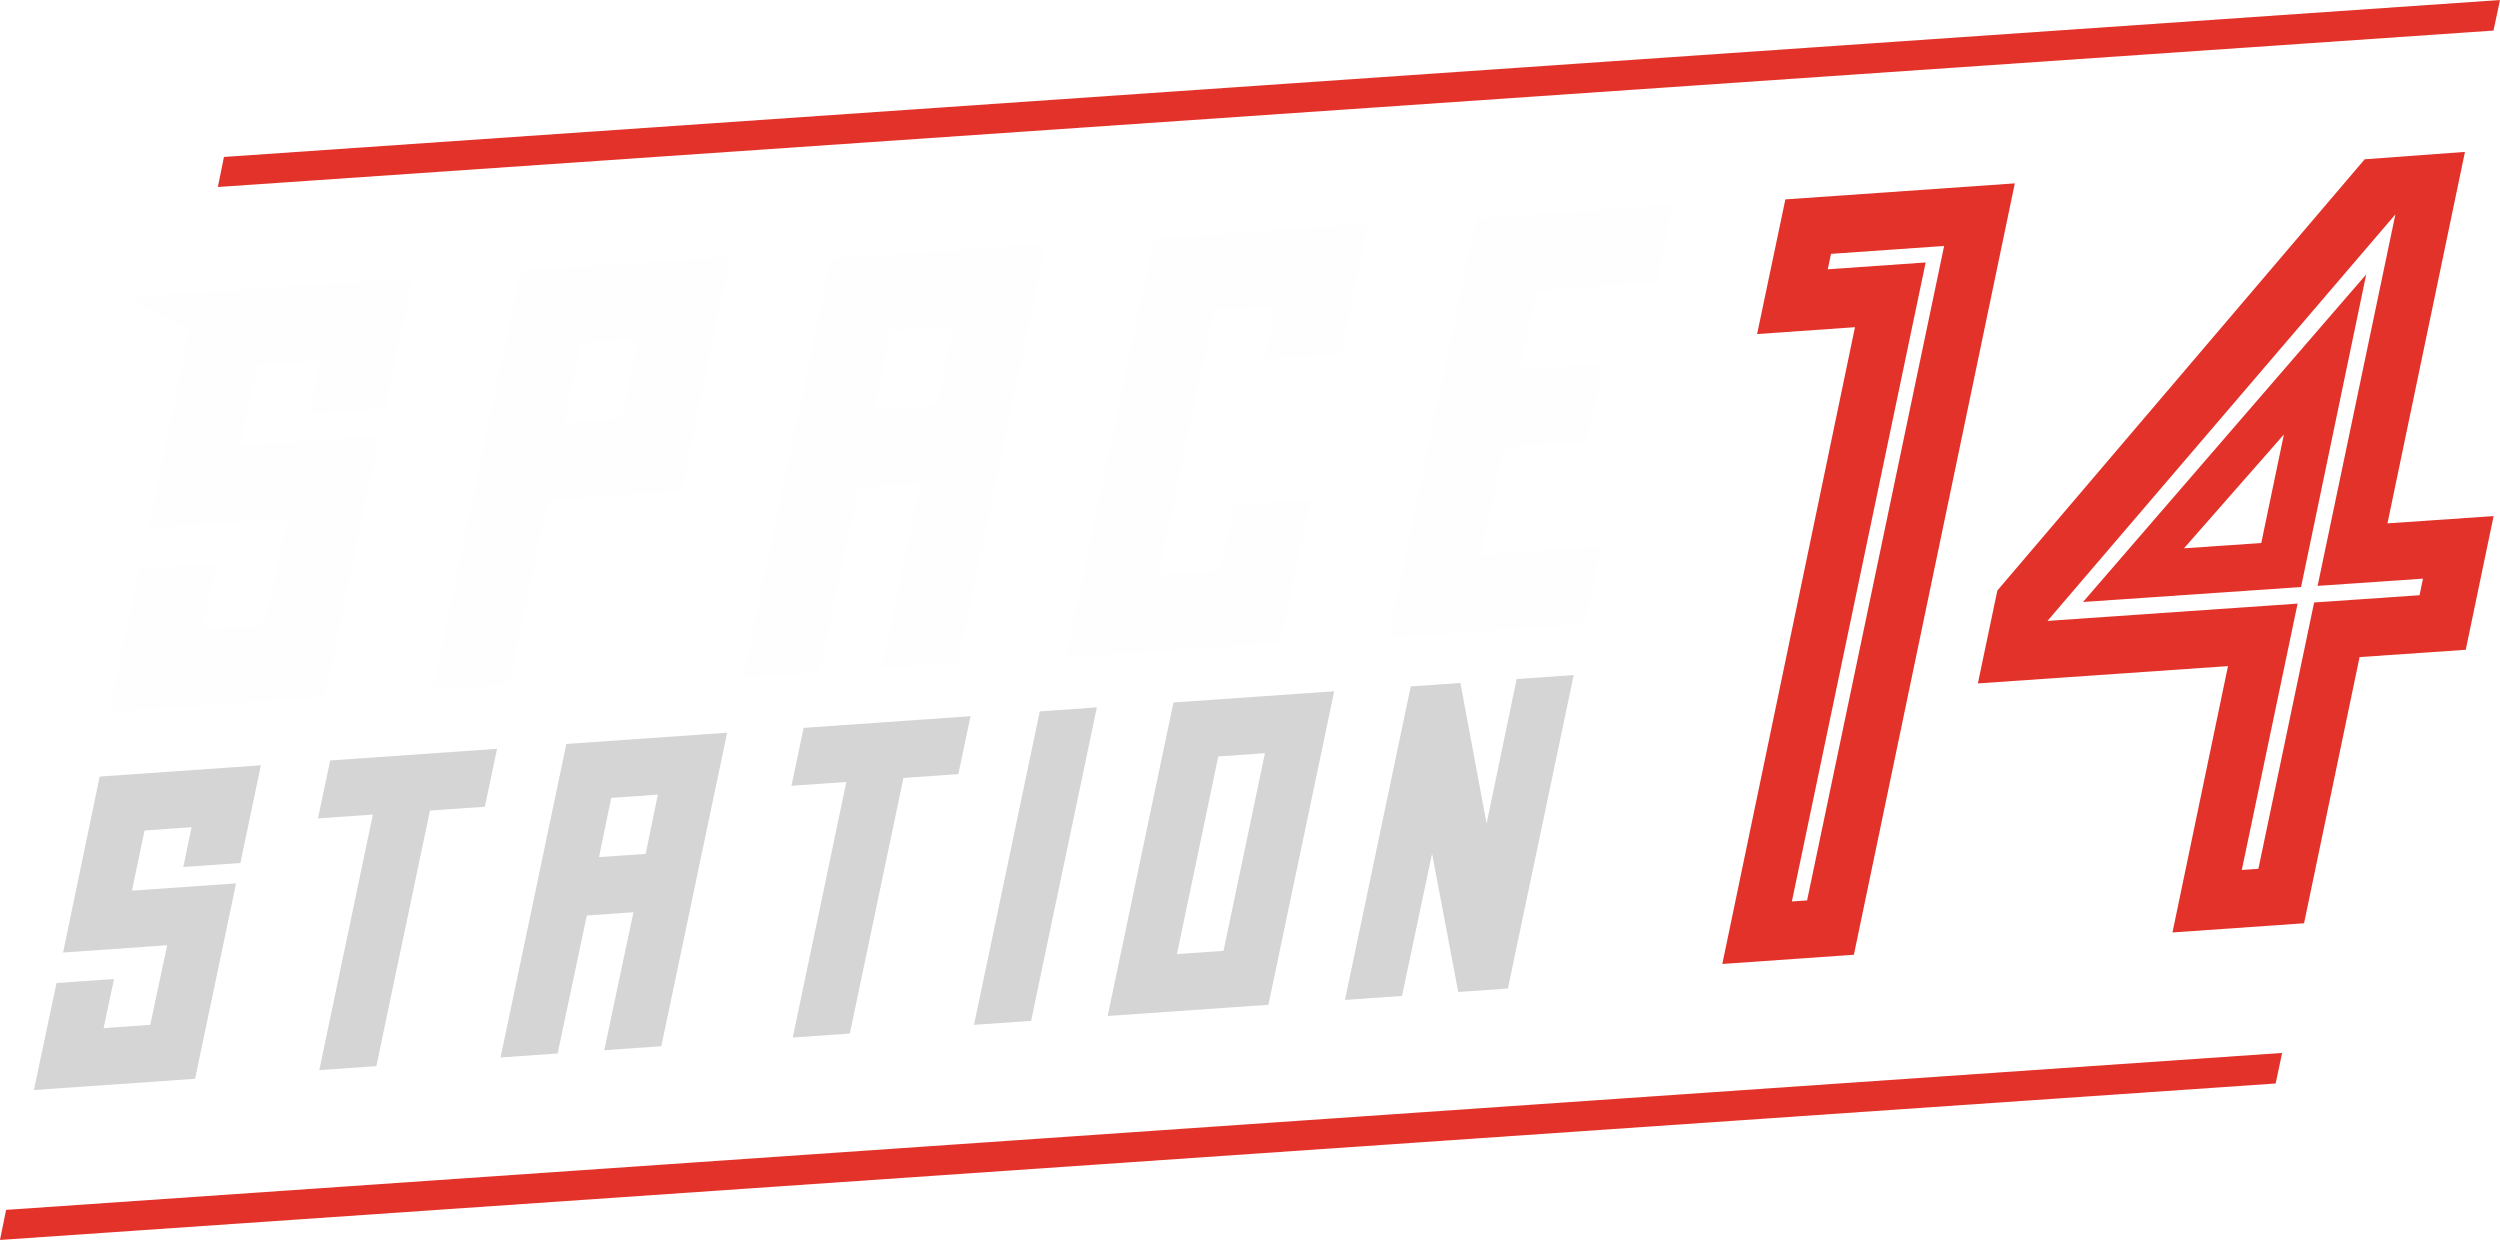
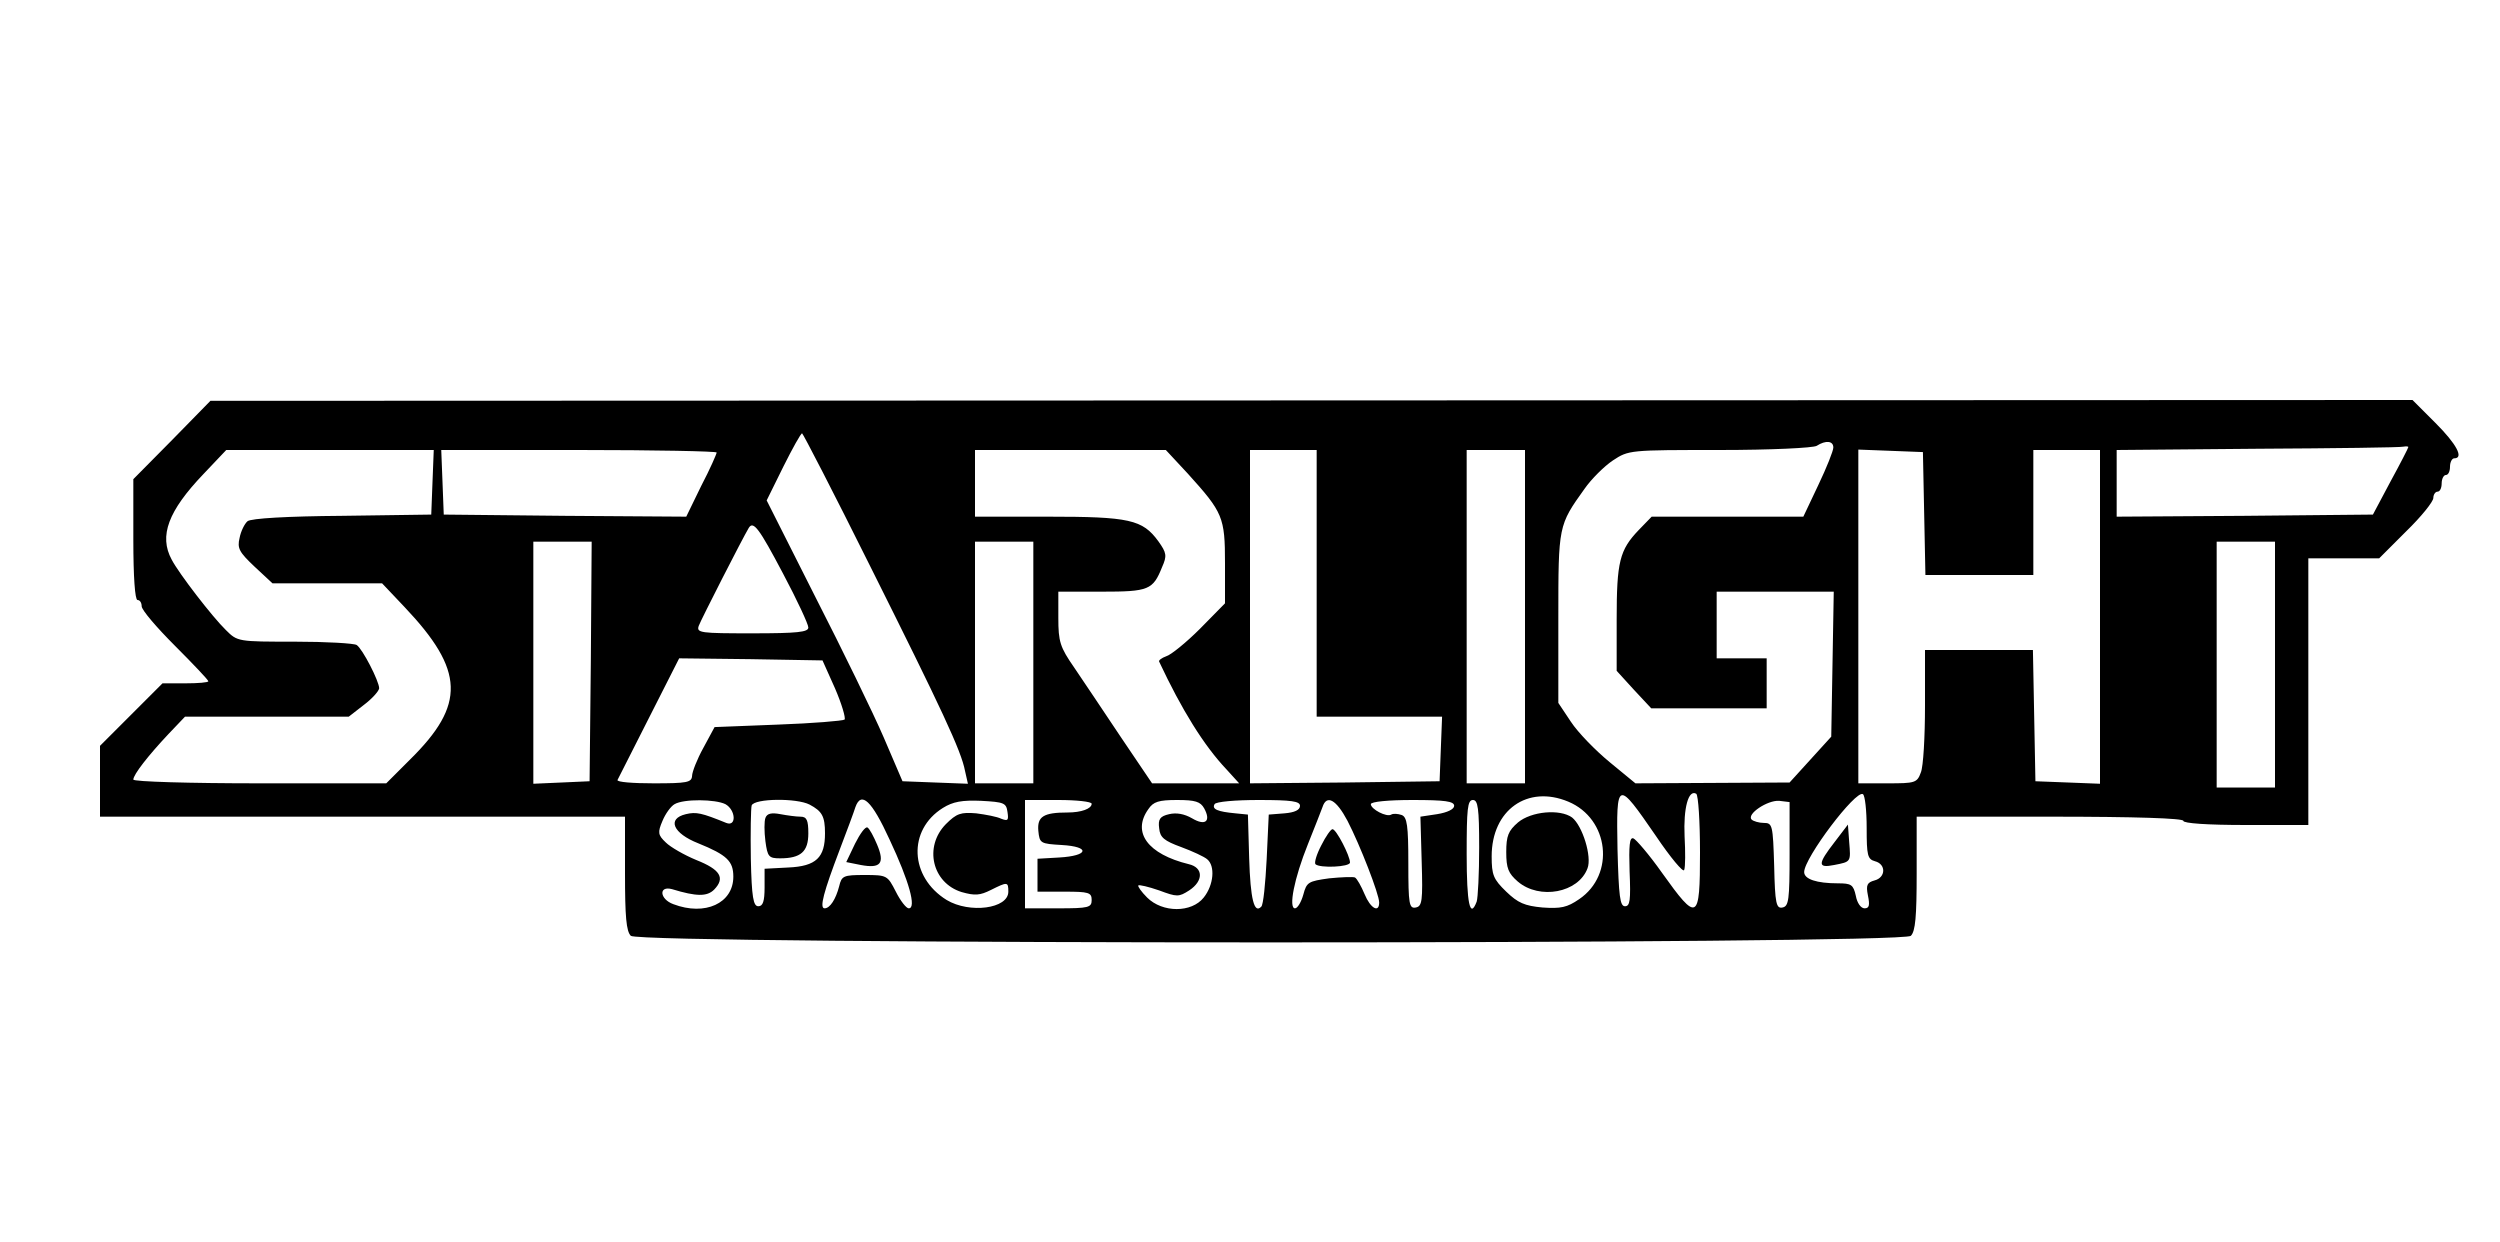
- <svg xmlns="http://www.w3.org/2000/svg" width="113.674mm" height="56.38mm" viewBox="0 0 113.674 56.38" version="1.1" id="svg3223">
-   <defs id="defs3217" />
-   <g id="layer1" transform="translate(-56.55604,-109.3041)">
-     <g transform="translate(-3.779915,-23.48222)" id="g2559">
-       <path id="path148" style="fill:#e23229;fill-opacity:1;fill-rule:nonzero;stroke:none;stroke-width:0.348" d="m 143.444,145.031 0.148,-0.702 5.143,-0.36 -6.231,29.758 -0.692,0.048 6.083,-29.055 z m 1.187,31.167 7.318,-35.074 -10.433,0.729 -1.285,6.122 4.45,-0.311 -6.032,28.953 z" />
-       <path id="path152" style="fill:#e23229;fill-opacity:1;fill-rule:nonzero;stroke:none;stroke-width:0.348" d="m 169.254,142.534 -3.537,16.892 4.791,-0.329 -0.157,0.754 -4.792,0.329 -2.535,12.111 -0.754,0.052 2.537,-12.111 -11.373,0.787 z m -18.985,21.327 11.373,-0.787 -2.525,12.111 5.983,-0.418 2.525,-12.104 4.827,-0.331 1.267,-6.079 -4.826,0.331 3.524,-16.891 -4.56,0.336 -16.702,19.608 z" />
-       <path id="path156" style="fill:#fefefe;fill-opacity:1;fill-rule:nonzero;stroke:none;stroke-width:0.348" d="m 88.592,151.832 -2.595,0.181 0.742,-3.627 2.595,-0.182 z m -4.582,-6.724 -3.999,19.056 3.469,-0.242 1.774,-8.388 6.064,-0.423 2.225,-10.67 z" />
-       <path id="path160" style="fill:#fefefe;fill-opacity:1;fill-rule:nonzero;stroke:none;stroke-width:0.348" d="m 100.85,147.822 2.834,-0.198 -0.742,3.6 -2.834,0.198 z m -6.727,15.777 3.469,-0.242 1.774,-8.387 2.834,-0.198 -1.775,8.387 3.469,-0.243 3.999,-19.056 -9.772,0.683 z" />
-       <path id="path164" style="fill:#fefefe;fill-opacity:1;fill-rule:nonzero;stroke:none;stroke-width:0.348" d="m 108.805,162.688 9.746,-0.681 1.377,-6.505 -3.469,0.243 -0.635,2.983 -2.807,0.197 2.515,-12.014 2.807,-0.198 -0.502,2.42 3.469,-0.243 1.245,-5.94 -9.746,0.681 z" />
-       <path id="path168" style="fill:#fefefe;fill-opacity:1;fill-rule:nonzero;stroke:none;stroke-width:0.348" d="m 135.668,145.618 0.741,-3.521 -8.951,0.626 -3.998,19.056 8.951,-0.626 0.741,-3.521 -5.482,0.383 1.033,-4.892 3.787,-0.265 0.742,-3.521 -3.787,0.265 0.741,-3.601 z" />
-       <path id="path172" style="fill:#d5d5d5;fill-opacity:1;fill-rule:nonzero;stroke:none;stroke-width:0.348" d="m 71.07,172.953 -4.735,0.331 0.574,-2.735 2.139,-0.15 -0.376,1.809 2.595,-0.181 0.931,-4.443 -7.33,0.512 -1.664,8.001 4.735,-0.331 -0.773,3.62 -2.12,0.148 0.476,-2.232 -2.615,0.182 -1.03,4.866 7.33,-0.512 z" />
-       <path id="path176" style="fill:#d5d5d5;fill-opacity:1;fill-rule:nonzero;stroke:none;stroke-width:0.348" d="m 74.795,169.998 2.496,-0.174 -2.437,11.621 2.595,-0.182 2.437,-11.621 2.496,-0.174 0.555,-2.634 -7.588,0.531 z" />
-       <path id="path180" style="fill:#d5d5d5;fill-opacity:1;fill-rule:nonzero;stroke:none;stroke-width:0.348" d="m 87.573,171.759 0.555,-2.693 2.12,-0.148 -0.555,2.694 z m 2.833,8.598 2.992,-14.255 -7.31,0.512 -2.992,14.255 2.595,-0.182 1.327,-6.274 2.12,-0.148 -1.327,6.274 z" />
-       <path id="path184" style="fill:#d5d5d5;fill-opacity:1;fill-rule:nonzero;stroke:none;stroke-width:0.348" d="m 98.978,179.781 2.437,-11.621 2.496,-0.175 0.555,-2.634 -7.588,0.531 -0.555,2.634 2.496,-0.174 -2.437,11.621 z" />
-       <path id="path188" style="fill:#d5d5d5;fill-opacity:1;fill-rule:nonzero;stroke:none;stroke-width:0.348" d="m 104.624,179.386 2.595,-0.181 2.991,-14.255 -2.595,0.182 z" />
-       <path id="path192" style="fill:#d5d5d5;fill-opacity:1;fill-rule:nonzero;stroke:none;stroke-width:0.348" d="m 115.732,167.181 2.12,-0.148 -1.882,8.987 -2.119,0.148 z m -5.032,11.802 7.31,-0.51 2.992,-14.255 -7.31,0.51 z" />
-       <path id="path196" style="fill:#d5d5d5;fill-opacity:1;fill-rule:nonzero;stroke:none;stroke-width:0.348" d="m 124.085,178.071 1.367,-6.475 1.189,6.296 2.259,-0.158 2.992,-14.255 -2.595,0.182 -1.367,6.574 -1.189,-6.395 -2.259,0.158 -2.991,14.255 z" />
-       <path id="path200" style="fill:#fefefe;fill-opacity:1;fill-rule:nonzero;stroke:none;stroke-width:0.348" d="m 66.678,158.658 -1.377,6.505 9.798,-0.685 2.489,-11.88 -6.329,0.442 0.768,-3.655 2.86,-0.2 -0.503,2.419 3.469,-0.243 1.245,-5.94 -4.328,0.303 -8.729,0.57 2.91,1.489 -1.876,9.019 6.329,-0.442 -1.032,4.84 -2.834,0.197 0.635,-2.984 z" />
-       <path id="path204" style="fill:#e23229;fill-opacity:1;fill-rule:nonzero;stroke:none;stroke-width:0.348" d="m 70.519,139.923 -0.277,1.366 103.473,-7.113 0.294,-1.389 z" />
-       <path id="path208" style="fill:#e23229;fill-opacity:1;fill-rule:nonzero;stroke:none;stroke-width:0.348" d="m 60.336,189.166 103.473,-7.114 0.294,-1.389 -103.49,7.136 z" />
-       <path id="path1772" d="m 167.927,145.263 -12.877,14.895 9.914,-0.68 z m -3.743,7.278 -1.029,4.936 -3.515,0.241 z" style="fill:#e23229;fill-opacity:1;stroke:none;stroke-width:0.263px;stroke-linecap:butt;stroke-linejoin:miter;stroke-opacity:1" />
-     </g>
+ <svg xmlns="http://www.w3.org/2000/svg" version="1.0" width="600pt" height="298pt" viewBox="0 0 600 298" preserveAspectRatio="xMidYMid meet">
+   <g transform="translate(0,298) scale(0.1,-0.1)" fill="#000000" stroke="none">
+     <path d="M413 1924 l-93 -94 0 -145 c0 -90 4 -145 10 -145 6 0 10 -7 10 -15 0 -9 36 -51 80 -95 44 -44 80 -82 80 -85 0 -3 -25 -5 -55 -5 l-55 0 -75 -75 -75 -75 0 -85 0 -85 630 0 630 0 0 -136 c0 -104 3 -139 14 -150 22 -21 3050 -21 3072 0 11 11 14 46 14 150 l0 136 320 0 c207 0 320 -4 320 -10 0 -6 57 -10 150 -10 l150 0 0 320 0 320 85 0 85 0 65 65 c36 35 65 71 65 80 0 8 5 15 10 15 6 0 10 9 10 20 0 11 5 20 10 20 6 0 10 9 10 20 0 11 5 20 10 20 24 0 6 34 -45 85 l-55 55 -2642 -1 -2643 -1 -92 -94z m1675 -302 c172 -344 219 -444 228 -492 l7 -31 -79 3 -78 3 -45 105 c-25 58 -99 210 -164 337 l-117 232 40 81 c22 44 42 80 45 80 2 0 76 -143 163 -318z m2312 284 c0 -8 -16 -48 -36 -90 l-36 -76 -182 0 -182 0 -31 -32 c-46 -48 -53 -76 -53 -214 l0 -124 41 -45 42 -45 138 0 139 0 0 60 0 60 -60 0 -60 0 0 80 0 80 141 0 140 0 -3 -174 -3 -174 -50 -55 -50 -55 -185 -1 -185 -1 -62 51 c-34 28 -76 71 -93 97 l-30 45 0 204 c0 222 0 222 63 310 16 23 47 54 68 68 38 25 40 25 256 25 124 0 225 5 233 10 22 14 40 12 40 -4z m1380 1 c0 -2 -19 -39 -43 -83 l-42 -79 -308 -3 -307 -2 0 80 0 80 338 3 c185 1 343 3 350 5 6 1 12 1 12 -1z m-4742 -84 l-3 -78 -214 -3 c-131 -1 -219 -6 -227 -13 -7 -6 -16 -24 -19 -40 -6 -25 -1 -34 36 -69 l43 -40 131 0 132 0 54 -57 c144 -152 147 -234 13 -366 l-57 -57 -304 0 c-167 0 -303 4 -303 9 0 12 36 58 84 109 l40 42 196 0 197 0 36 28 c20 15 36 33 37 40 0 17 -40 95 -54 104 -6 4 -73 8 -149 8 -136 0 -137 0 -165 28 -32 31 -113 136 -130 169 -31 57 -8 117 76 205 l55 58 249 0 249 0 -3 -77z m682 71 c0 -3 -16 -40 -37 -80 l-36 -74 -291 2 -291 3 -3 78 -3 77 331 0 c181 0 330 -3 330 -6z m1131 -51 c84 -93 89 -104 89 -215 l0 -96 -60 -61 c-33 -33 -70 -63 -81 -66 -11 -4 -19 -10 -17 -13 54 -115 107 -201 162 -259 l30 -33 -105 0 -104 0 -75 111 c-41 62 -92 137 -112 167 -34 49 -38 62 -38 119 l0 63 104 0 c113 0 123 4 145 59 12 27 11 34 -9 62 -38 52 -69 59 -265 59 l-175 0 0 80 0 80 229 0 229 0 53 -57z m309 -263 l0 -320 150 0 151 0 -3 -77 -3 -78 -227 -3 -228 -2 0 400 0 400 80 0 80 0 0 -320z m500 -80 l0 -400 -70 0 -70 0 0 400 0 400 70 0 70 0 0 -400z m958 248 l3 -148 129 0 130 0 0 150 0 150 80 0 80 0 0 -400 0 -401 -77 3 -78 3 -3 158 -3 157 -129 0 -130 0 0 -134 c0 -74 -4 -146 -10 -160 -9 -25 -14 -26 -80 -26 l-70 0 0 400 0 401 78 -3 77 -3 3 -147z m-2739 -144 c34 -64 61 -122 61 -130 0 -11 -25 -14 -135 -14 -124 0 -134 1 -128 18 5 14 105 210 120 235 11 18 25 -1 82 -109z m-461 -211 l-3 -288 -67 -3 -68 -3 0 291 0 290 70 0 70 0 -2 -287z m1062 -3 l0 -290 -70 0 -70 0 0 290 0 290 70 0 70 0 0 -290z m2980 -5 l0 -295 -70 0 -70 0 0 295 0 295 70 0 70 0 0 -295z m-3456 -57 c16 -37 26 -71 23 -75 -4 -3 -76 -9 -159 -12 l-153 -6 -27 -50 c-15 -27 -27 -58 -27 -67 -1 -16 -12 -18 -92 -18 -50 0 -89 3 -87 8 2 4 36 71 76 150 l72 142 172 -2 172 -3 30 -67z m1970 -354 c35 -52 66 -89 68 -82 3 7 3 44 1 81 -3 67 9 113 28 102 5 -4 9 -67 9 -141 0 -165 -6 -168 -91 -49 -31 44 -63 81 -69 83 -9 3 -11 -17 -9 -79 3 -70 1 -84 -11 -84 -12 0 -15 23 -18 137 -3 167 -1 167 92 32z m506 19 c0 -66 2 -75 20 -80 27 -7 26 -39 -1 -46 -18 -5 -21 -11 -16 -36 5 -24 3 -31 -8 -31 -9 0 -18 13 -21 30 -6 27 -11 30 -43 30 -51 0 -81 10 -81 27 0 34 124 198 141 187 5 -3 9 -39 9 -81z m-716 63 c98 -41 113 -175 26 -234 -29 -20 -44 -23 -88 -20 -43 4 -59 11 -87 38 -31 30 -35 40 -35 85 0 111 86 172 184 131z m-2023 -6 c25 -14 27 -55 2 -45 -59 24 -72 27 -97 21 -46 -11 -31 -46 30 -70 69 -28 84 -43 84 -80 0 -64 -68 -95 -144 -66 -33 12 -36 45 -3 36 59 -18 84 -18 101 -1 27 28 15 48 -43 71 -29 12 -62 31 -73 42 -19 18 -20 24 -8 52 7 17 20 35 29 40 22 13 98 12 122 0z m202 -1 c30 -16 37 -28 37 -69 0 -58 -21 -79 -88 -82 l-57 -3 0 -45 c0 -33 -4 -45 -15 -45 -12 0 -16 21 -18 114 -1 63 0 121 2 128 7 17 108 18 139 2z m192 -84 c47 -100 65 -165 46 -165 -6 0 -20 18 -31 40 -20 39 -21 40 -75 40 -51 0 -55 -2 -61 -27 -8 -31 -22 -53 -35 -53 -13 0 -2 40 36 140 18 47 35 93 38 103 14 39 39 16 82 -78z m283 66 c3 -20 1 -22 -15 -16 -10 5 -37 10 -60 13 -37 3 -47 0 -73 -26 -53 -54 -33 -141 38 -163 32 -9 44 -8 70 5 40 20 42 20 42 -4 0 -41 -93 -53 -148 -20 -89 55 -94 168 -9 221 24 15 46 19 92 17 55 -3 60 -5 63 -27z m202 20 c0 -12 -25 -21 -58 -21 -58 0 -73 -10 -70 -44 3 -30 5 -31 56 -34 70 -4 65 -26 -6 -30 l-52 -3 0 -40 0 -39 65 0 c58 0 65 -2 65 -20 0 -18 -7 -20 -80 -20 l-80 0 0 130 0 130 80 0 c44 0 80 -4 80 -9z m270 -11 c17 -31 3 -43 -29 -24 -19 11 -38 14 -55 10 -22 -5 -27 -12 -24 -34 2 -22 12 -30 53 -45 27 -10 55 -23 62 -29 20 -16 16 -62 -8 -92 -29 -37 -99 -37 -136 0 -14 14 -23 27 -21 29 2 2 24 -3 50 -12 43 -16 47 -16 72 0 35 23 34 55 -1 63 -98 24 -137 76 -97 132 12 18 25 22 69 22 44 0 56 -4 65 -20z m230 6 c0 -10 -13 -16 -37 -18 l-38 -3 -5 -107 c-3 -58 -8 -110 -13 -114 -17 -18 -26 18 -29 116 l-3 105 -30 3 c-43 4 -57 10 -50 22 3 6 50 10 106 10 79 0 99 -3 99 -14z m114 -36 c30 -58 76 -176 76 -196 0 -26 -21 -14 -35 20 -8 19 -18 37 -23 40 -4 2 -32 1 -62 -2 -50 -7 -54 -9 -62 -39 -5 -18 -14 -33 -20 -33 -16 0 -2 72 31 154 16 39 31 79 35 89 10 31 33 18 60 -33z m256 36 c0 -8 -16 -16 -41 -20 l-40 -6 3 -107 c3 -96 1 -108 -14 -111 -16 -3 -18 7 -18 106 0 91 -3 111 -16 116 -9 3 -20 4 -25 1 -11 -7 -49 13 -49 25 0 6 42 10 100 10 78 0 100 -3 100 -14z m60 -100 c0 -63 -3 -121 -6 -130 -16 -42 -24 -5 -24 114 0 109 2 130 15 130 12 0 15 -19 15 -114z m745 -16 c0 -110 -2 -125 -17 -128 -15 -3 -18 9 -20 100 -3 98 -4 103 -25 103 -11 0 -25 4 -29 8 -13 13 38 47 66 45 l25 -3 0 -125z" />
+     <path d="M4403 959 c-41 -53 -41 -63 -1 -55 41 8 40 7 36 56 l-3 41 -32 -42z" />
+     <path d="M3643 1006 c-23 -20 -28 -32 -28 -71 0 -39 5 -51 28 -71 52 -44 145 -27 167 32 11 28 -12 102 -37 122 -29 21 -98 15 -130 -12z" />
+     <path d="M1837 1017 c-3 -8 -3 -33 0 -56 5 -37 8 -41 35 -41 50 0 68 16 68 60 0 32 -4 40 -19 40 -10 0 -32 3 -48 6 -21 4 -32 2 -36 -9z" />
+     <path d="M2052 955 l-21 -44 35 -7 c48 -9 58 4 39 49 -8 19 -18 38 -23 41 -5 3 -18 -15 -30 -39z" />
+     <path d="M3171 951 c-11 -21 -17 -41 -14 -45 10 -10 83 -7 83 4 0 16 -33 80 -42 80 -4 0 -16 -17 -27 -39z" />
  </g>
</svg>
